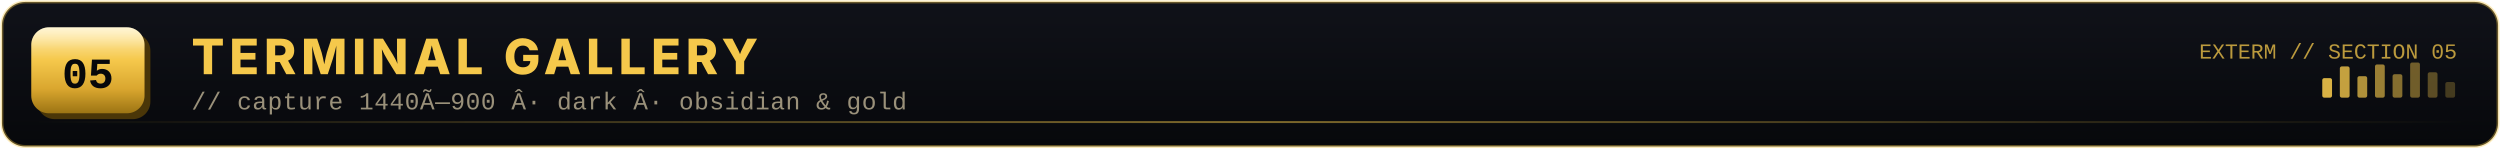
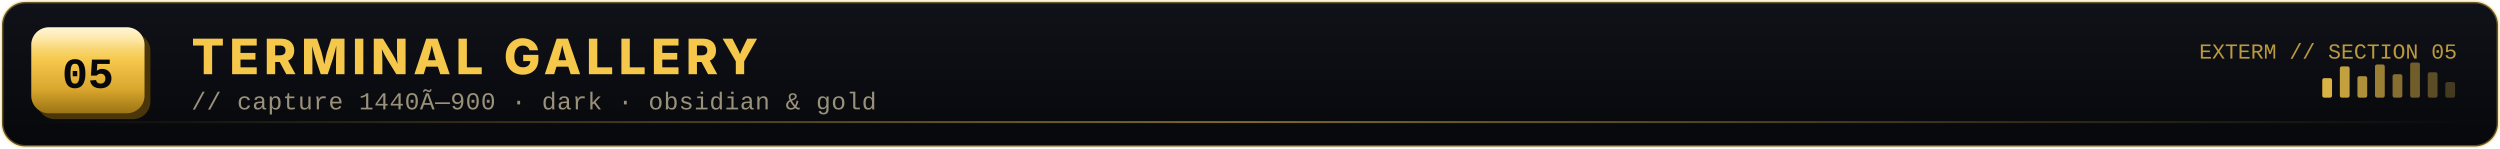
<svg xmlns="http://www.w3.org/2000/svg" width="1280" height="76" viewBox="0 0 1280 76" role="img" aria-label="05 Terminal Gallery">
  <defs>
    <linearGradient id="gold" x1="0" y1="0" x2="0" y2="1">
      <stop offset="0" stop-color="#FFF1BF" />
      <stop offset=".38" stop-color="#F5C84B" />
      <stop offset=".72" stop-color="#D9A62E" />
      <stop offset="1" stop-color="#9C7414" />
    </linearGradient>
    <linearGradient id="goldH" x1="0" y1="0" x2="1" y2="0">
      <stop offset="0" stop-color="#F5C84B" stop-opacity="0" />
      <stop offset=".5" stop-color="#F5C84B" />
      <stop offset="1" stop-color="#F5C84B" stop-opacity="0" />
    </linearGradient>
    <linearGradient id="obs" x1="0" y1="0" x2="0" y2="1">
      <stop offset="0" stop-color="#101219" />
      <stop offset="1" stop-color="#07080B" />
    </linearGradient>
    <linearGradient id="shine" x1="0" y1="0" x2="0" y2="1">
      <stop offset="0" stop-color="#fff" stop-opacity=".35" />
      <stop offset=".5" stop-color="#fff" stop-opacity="0" />
    </linearGradient>
  </defs>
  <rect x="1" y="1" width="1278" height="74" rx="12" fill="url(#obs)" stroke="#F5C84B" stroke-opacity=".38" stroke-width="1.5" />
  <rect x="14" y="62" width="1252" height="1" fill="url(#goldH)" opacity=".5" />
  <rect x="19" y="17" width="58" height="44" rx="9" fill="#4a3608" />
  <rect x="16" y="14" width="58" height="44" rx="9" fill="url(#gold)" />
  <rect x="16" y="14" width="58" height="22" rx="9" fill="url(#shine)" />
  <text x="45" y="45" text-anchor="middle" font-family="ui-monospace,SFMono-Regular,Consolas,'Liberation Mono',Menlo,monospace" font-size="22" font-weight="800" fill="#07080B">05</text>
  <text x="98" y="38" font-family="'Segoe UI',Inter,'Helvetica Neue',Arial,sans-serif" font-size="25" font-weight="800" fill="#F5C84B" letter-spacing="2.5">TERMINAL GALLERY</text>
-   <text x="98" y="56" font-family="ui-monospace,SFMono-Regular,Consolas,'Liberation Mono',Menlo,monospace" font-size="12.5" fill="#9a917a" letter-spacing=".3">// capture   1440Ã—900 Â· dark Â· obsidian &amp; gold</text>
+   <text x="98" y="56" font-family="ui-monospace,SFMono-Regular,Consolas,'Liberation Mono',Menlo,monospace" font-size="12.5" fill="#9a917a" letter-spacing=".3">// capture   1440Ã—900 · dark · obsidian &amp; gold</text>
  <g font-family="ui-monospace,SFMono-Regular,Consolas,'Liberation Mono',Menlo,monospace" font-size="11" fill="#F5C84B" opacity=".75" text-anchor="end">
    <text x="1258" y="30">EXTERM // SECTION 05</text>
  </g>
  <g transform="translate(1252 46)">
    <rect x="0" y="-4" width="5" height="8" rx="1" fill="#F5C84B" opacity="0.25" />
    <rect x="-9" y="-9" width="5" height="13" rx="1" fill="#F5C84B" opacity="0.34" />
    <rect x="-18" y="-14" width="5" height="18" rx="1" fill="#F5C84B" opacity="0.43" />
    <rect x="-27" y="-8" width="5" height="12" rx="1" fill="#F5C84B" opacity="0.52" />
    <rect x="-36" y="-13" width="5" height="17" rx="1" fill="#F5C84B" opacity="0.61" />
    <rect x="-45" y="-7" width="5" height="11" rx="1" fill="#F5C84B" opacity="0.70" />
    <rect x="-54" y="-12" width="5" height="16" rx="1" fill="#F5C84B" opacity="0.79" />
    <rect x="-63" y="-6" width="5" height="10" rx="1" fill="#F5C84B" opacity="0.88" />
  </g>
</svg>
